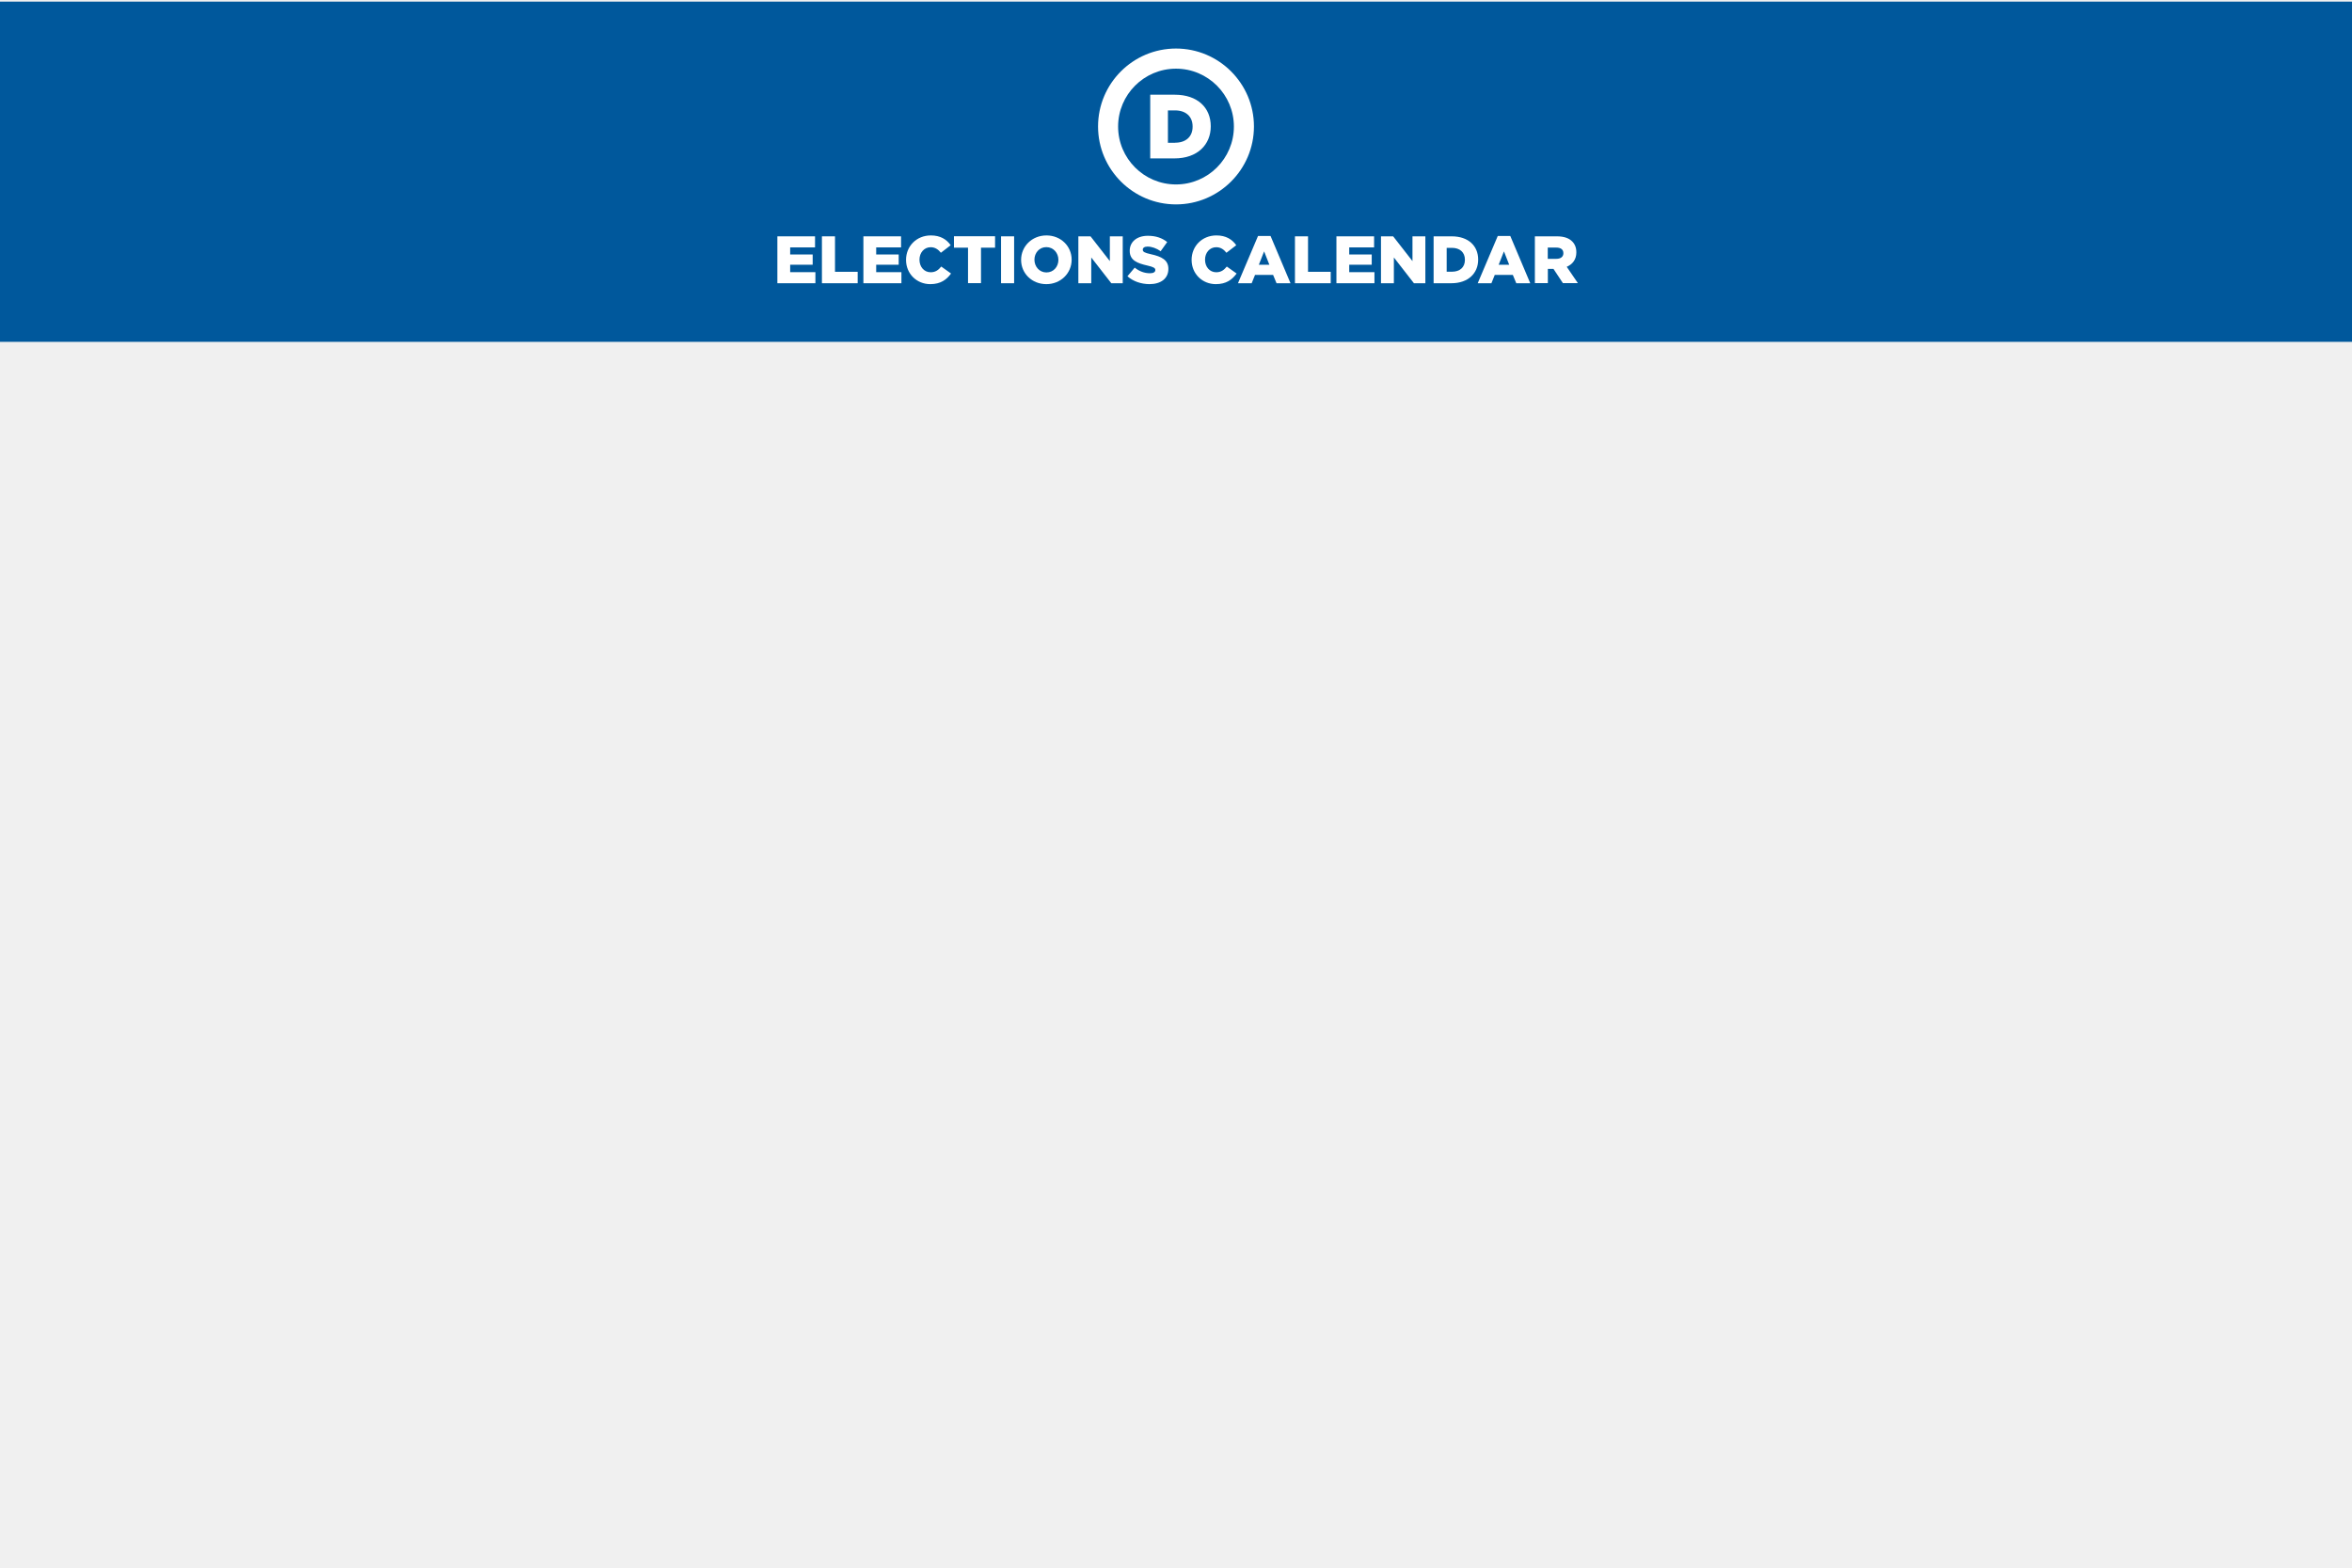
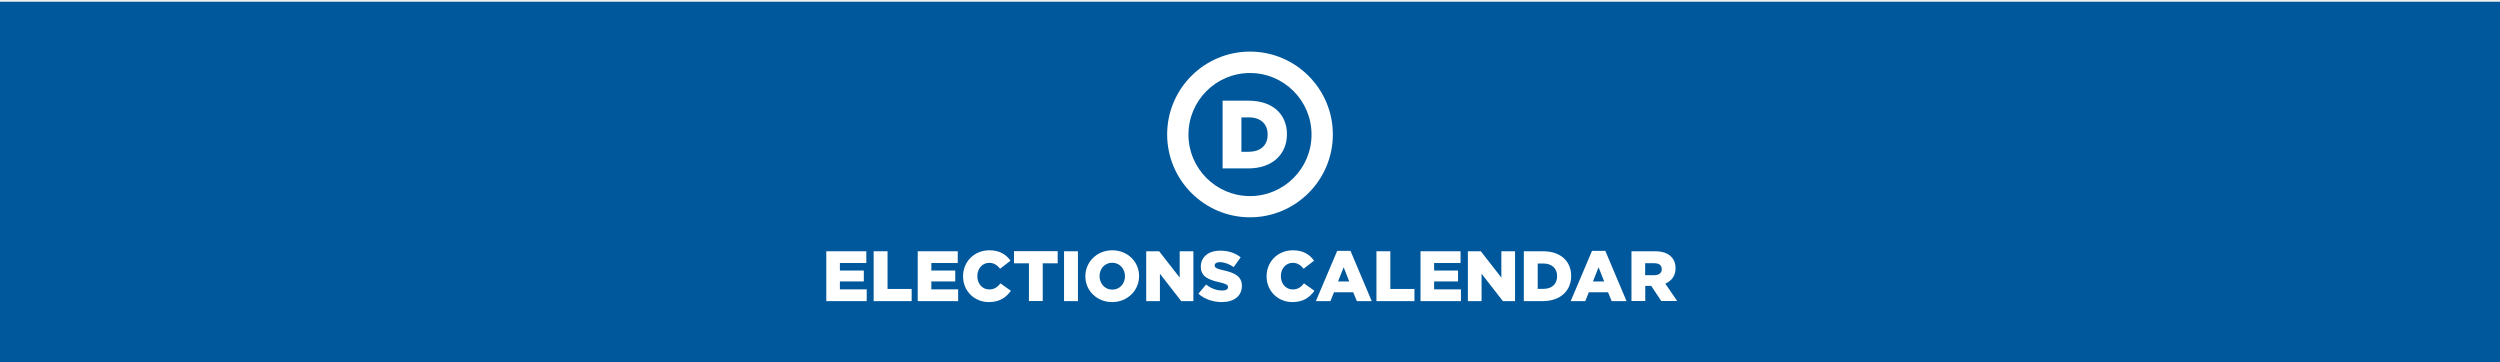
- <svg xmlns="http://www.w3.org/2000/svg" version="1.1" id="calendar" x="0px" y="0px" viewBox="0 0 2592 1728" style="0 0 2592 1728;" xml:space="preserve">
+ <svg xmlns="http://www.w3.org/2000/svg" version="1.1" id="calendar" x="0px" y="0px" viewBox="0 0 2592 375" style="0 0 2592 375;" xml:space="preserve">
  <style type="text/css">
 rect { fill: #00589c; }
 path { fill: #ffffff; }
</style>
  <rect x="-1.6" y="1.8" width="2595.1" height="375" />
  <g>
    <g>
      <path d="M856.6,260.5h41.6v12.2h-27.4v7.8h24.8v11.3h-24.8v8.2h27.8v12.2h-41.9V260.5z" />
      <path d="M905.9,260.5h14.3v39.1h25v12.6h-39.4V260.5z" />
      <path d="M951.4,260.5H993v12.2h-27.4v7.8h24.8v11.3h-24.8v8.2h27.8v12.2h-41.9V260.5z" />
      <path d="M998.5,286.5v-0.1c0-15.1,11.6-26.9,27.3-26.9c10.6,0,17.4,4.4,21.9,10.8l-10.8,8.3c-3-3.7-6.4-6.1-11.3-6.1                          c-7.2,0-12.3,6.1-12.3,13.7v0.1c0,7.8,5.1,13.8,12.3,13.8c5.4,0,8.6-2.5,11.7-6.3l10.8,7.7c-4.9,6.7-11.4,11.7-22.9,11.7                          C1010.4,313.2,998.5,301.9,998.5,286.5z" />
      <path d="M1066.8,273h-15.5v-12.6h45.3V273h-15.5v39.1h-14.3V273z" />
      <path d="M1103.2,260.5h14.4v51.7h-14.4V260.5z" />
      <path d="M1125.3,286.5v-0.1c0-14.8,12-26.9,27.9-26.9s27.8,11.9,27.8,26.7v0.1c0,14.8-12,26.9-27.9,26.9                          S1125.3,301.3,1125.3,286.5z M1166.4,286.5v-0.1c0-7.5-5.4-14-13.3-14c-7.8,0-13.1,6.4-13.1,13.8v0.1c0,7.5,5.4,14,13.2,14                          C1161.1,300.3,1166.4,293.9,1166.4,286.5z" />
      <path d="M1188.4,260.5h13.4l21.3,27.3v-27.3h14.2v51.7h-12.6l-22.1-28.4v28.4h-14.2V260.5z" />
      <path d="M1242.5,304.5l8-9.5c5.1,4.1,10.8,6.2,16.8,6.2c3.8,0,5.9-1.3,5.9-3.5v-0.1c0-2.1-1.7-3.3-8.7-4.9                          c-11-2.5-19.5-5.6-19.5-16.2v-0.1c0-9.6,7.6-16.5,20-16.5c8.8,0,15.7,2.4,21.3,6.9l-7.2,10.1c-4.7-3.3-9.9-5.1-14.5-5.1                          c-3.5,0-5.2,1.5-5.2,3.3v0.1c0,2.4,1.8,3.4,8.9,5c11.9,2.6,19.3,6.4,19.3,16.1v0.1c0,10.6-8.3,16.8-20.9,16.8                          C1257.6,313.1,1248.8,310.2,1242.5,304.5z" />
      <path d="M1313.2,286.5v-0.1c0-15.1,11.6-26.9,27.3-26.9c10.6,0,17.4,4.4,21.9,10.8l-10.8,8.3c-3-3.7-6.4-6.1-11.3-6.1                          c-7.2,0-12.3,6.1-12.3,13.7v0.1c0,7.8,5.1,13.8,12.3,13.8c5.4,0,8.6-2.5,11.7-6.3l10.8,7.7c-4.9,6.7-11.4,11.7-22.9,11.7                          C1325.1,313.2,1313.2,301.9,1313.2,286.5z" />
      <path d="M1386.4,260.1h13.8l22,52.1h-15.4l-3.8-9.2h-19.9l-3.7,9.2h-15.1L1386.4,260.1z M1398.9,291.8l-5.8-14.7                          l-5.8,14.7H1398.9z" />
      <path d="M1427.2,260.5h14.3v39.1h25v12.6h-39.4V260.5z" />
      <path d="M1472.7,260.5h41.6v12.2h-27.4v7.8h24.8v11.3h-24.8v8.2h27.8v12.2h-41.9V260.5z" />
      <path d="M1521.9,260.5h13.4l21.3,27.3v-27.3h14.2v51.7h-12.6l-22.1-28.4v28.4h-14.2V260.5z" />
      <path d="M1579.9,260.5h19.9c18.5,0,29.2,10.6,29.2,25.6v0.1c0,14.9-10.9,26-29.5,26h-19.6V260.5z M1600.1,299.5                          c8.6,0,14.3-4.7,14.3-13.1v-0.1c0-8.3-5.7-13.1-14.3-13.1h-5.8v26.3H1600.1z" />
      <path d="M1650.6,260.1h13.8l22,52.1h-15.4l-3.8-9.2h-19.9l-3.7,9.2h-15.1L1650.6,260.1z M1663.2,291.8l-5.8-14.7                          l-5.8,14.7H1663.2z" />
      <path d="M1691.4,260.5h24.4c7.9,0,13.4,2.1,16.8,5.6c3,3,4.6,6.9,4.6,12v0.1c0,7.9-4.2,13.1-10.6,15.9l12.3,18h-16.5                          l-10.4-15.7h-0.1h-6.1v15.7h-14.3V260.5z M1715.2,285.3c4.9,0,7.7-2.4,7.7-6.1V279c0-4.1-3-6.1-7.8-6.1h-9.4v12.4H1715.2z" />
    </g>
    <g>
      <path d="M1295,157.3c11.6,0,19.3-6.4,19.3-17.7v-0.2c0-11.2-7.7-17.7-19.3-17.7h-7.9v35.7H1295z M1267.6,104.4h27.1              c25.1,0,39.6,14.4,39.6,34.7v0.2c0,20.2-14.7,35.3-40,35.3h-26.7V104.4z" />
      <path d="M1296,75.7c-35.2,0-63.8,28.6-63.8,63.8c0,35.2,28.6,63.8,63.8,63.8c35.2,0,63.8-28.6,63.8-63.8              C1359.8,104.3,1331.2,75.7,1296,75.7 M1296,225.3c-47.3,0-85.9-38.5-85.9-85.9s38.5-85.9,85.9-85.9c47.3,0,85.9,38.5,85.9,85.9              S1343.3,225.3,1296,225.3" />
    </g>
  </g>
</svg>
